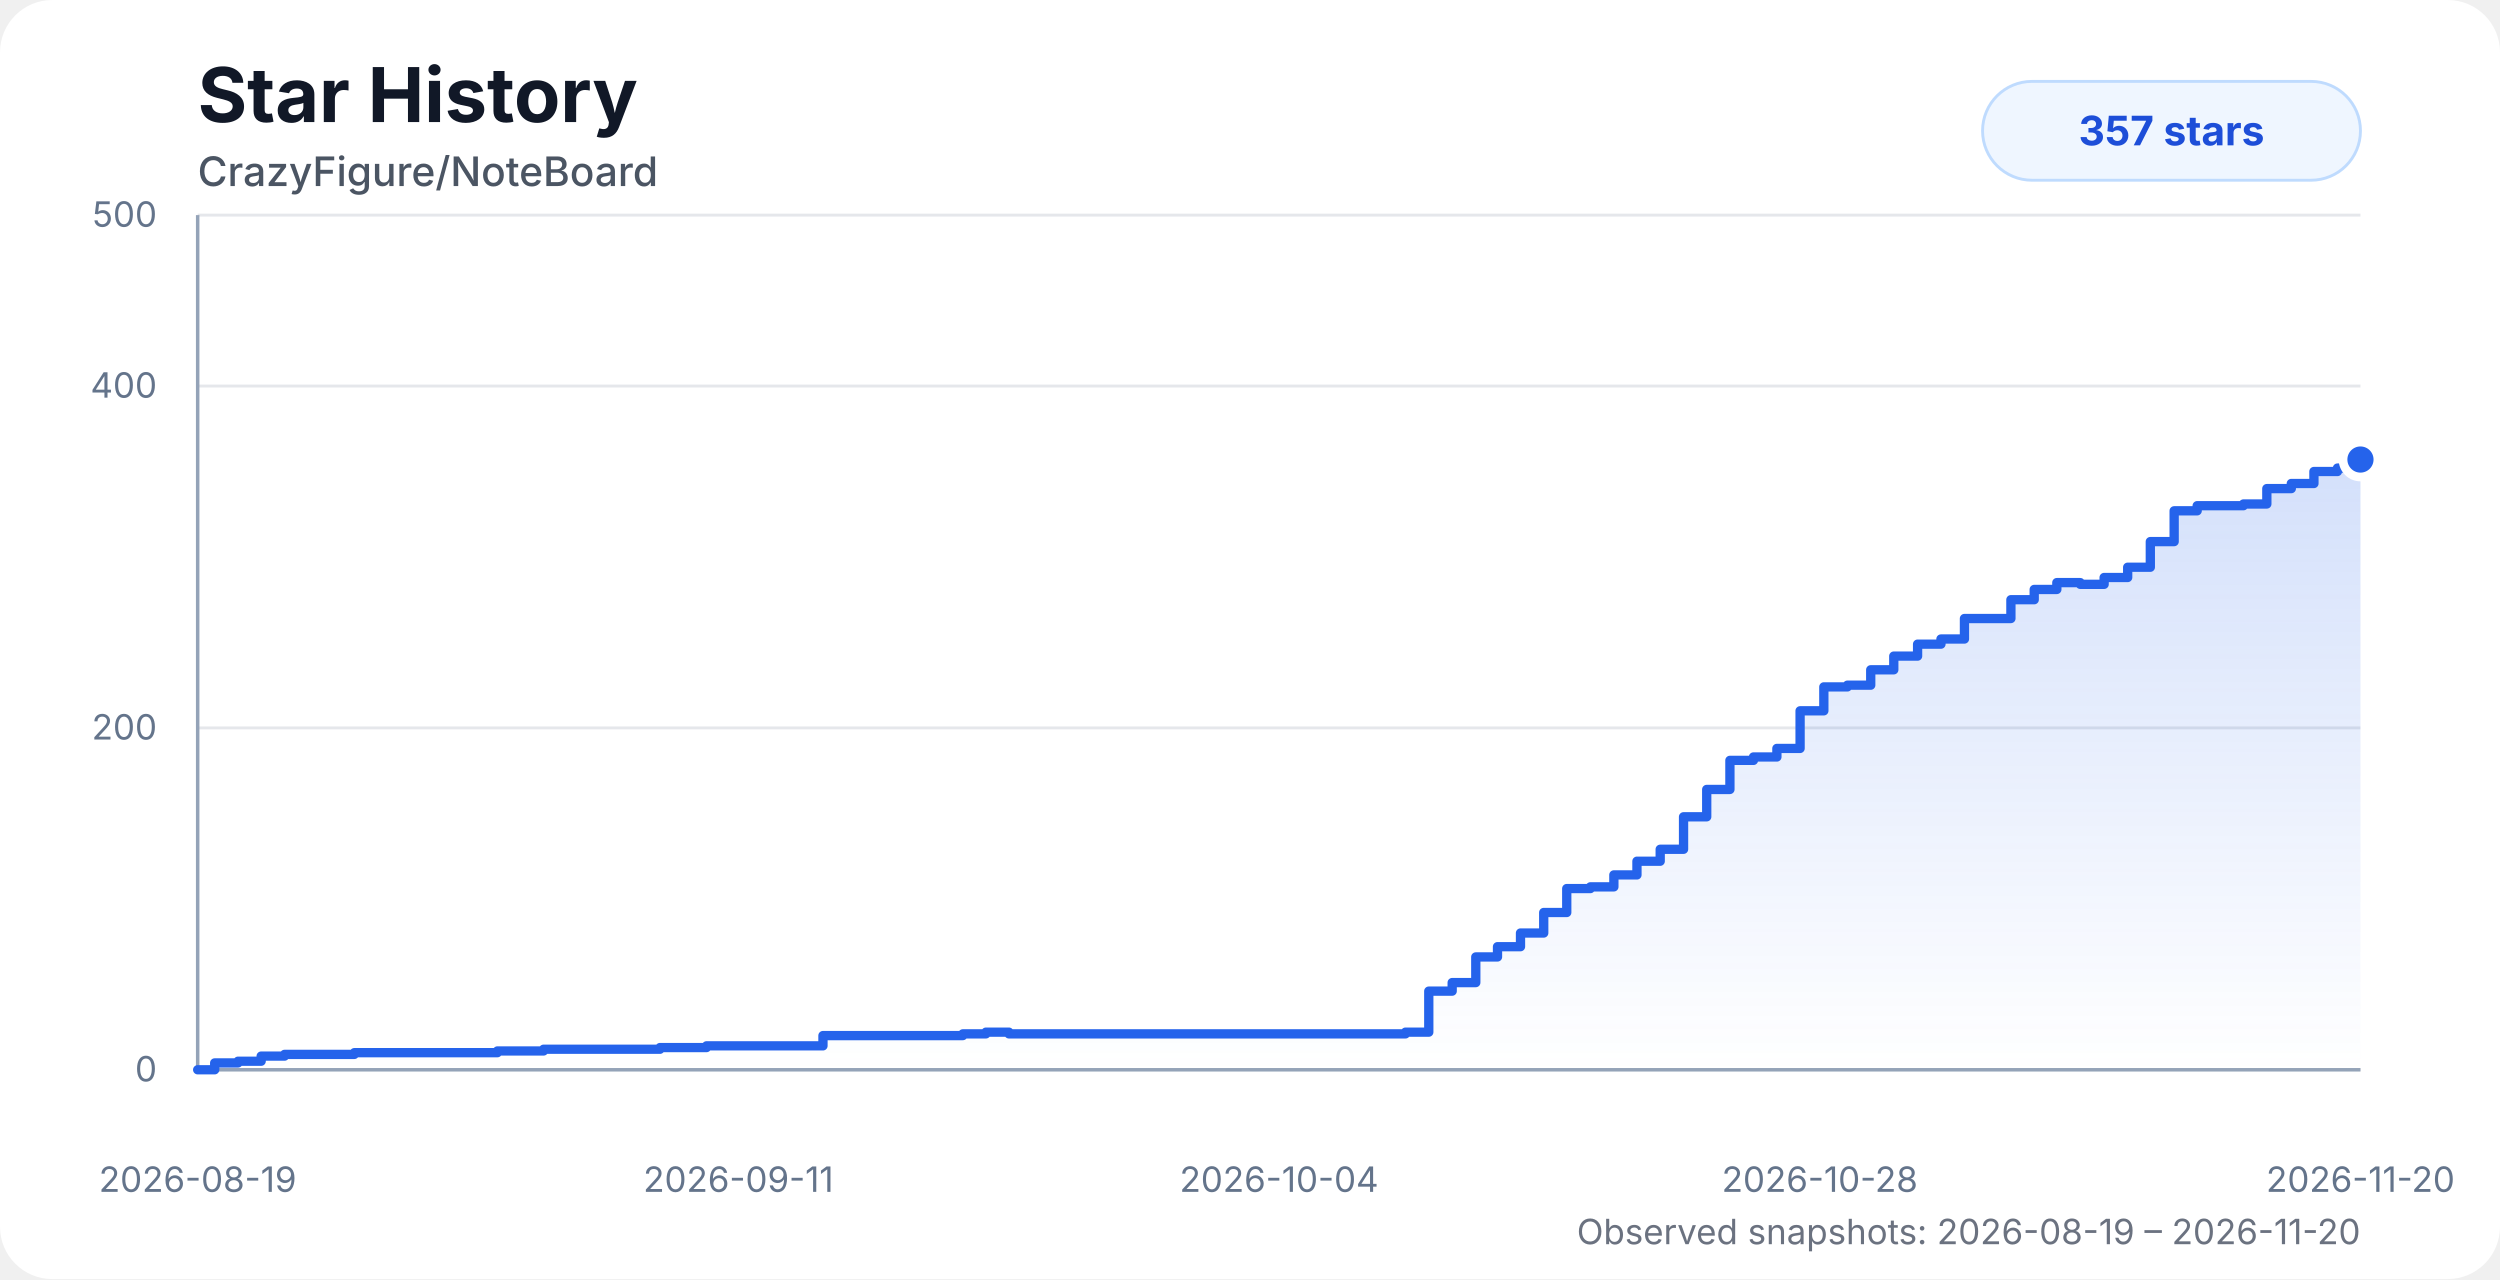
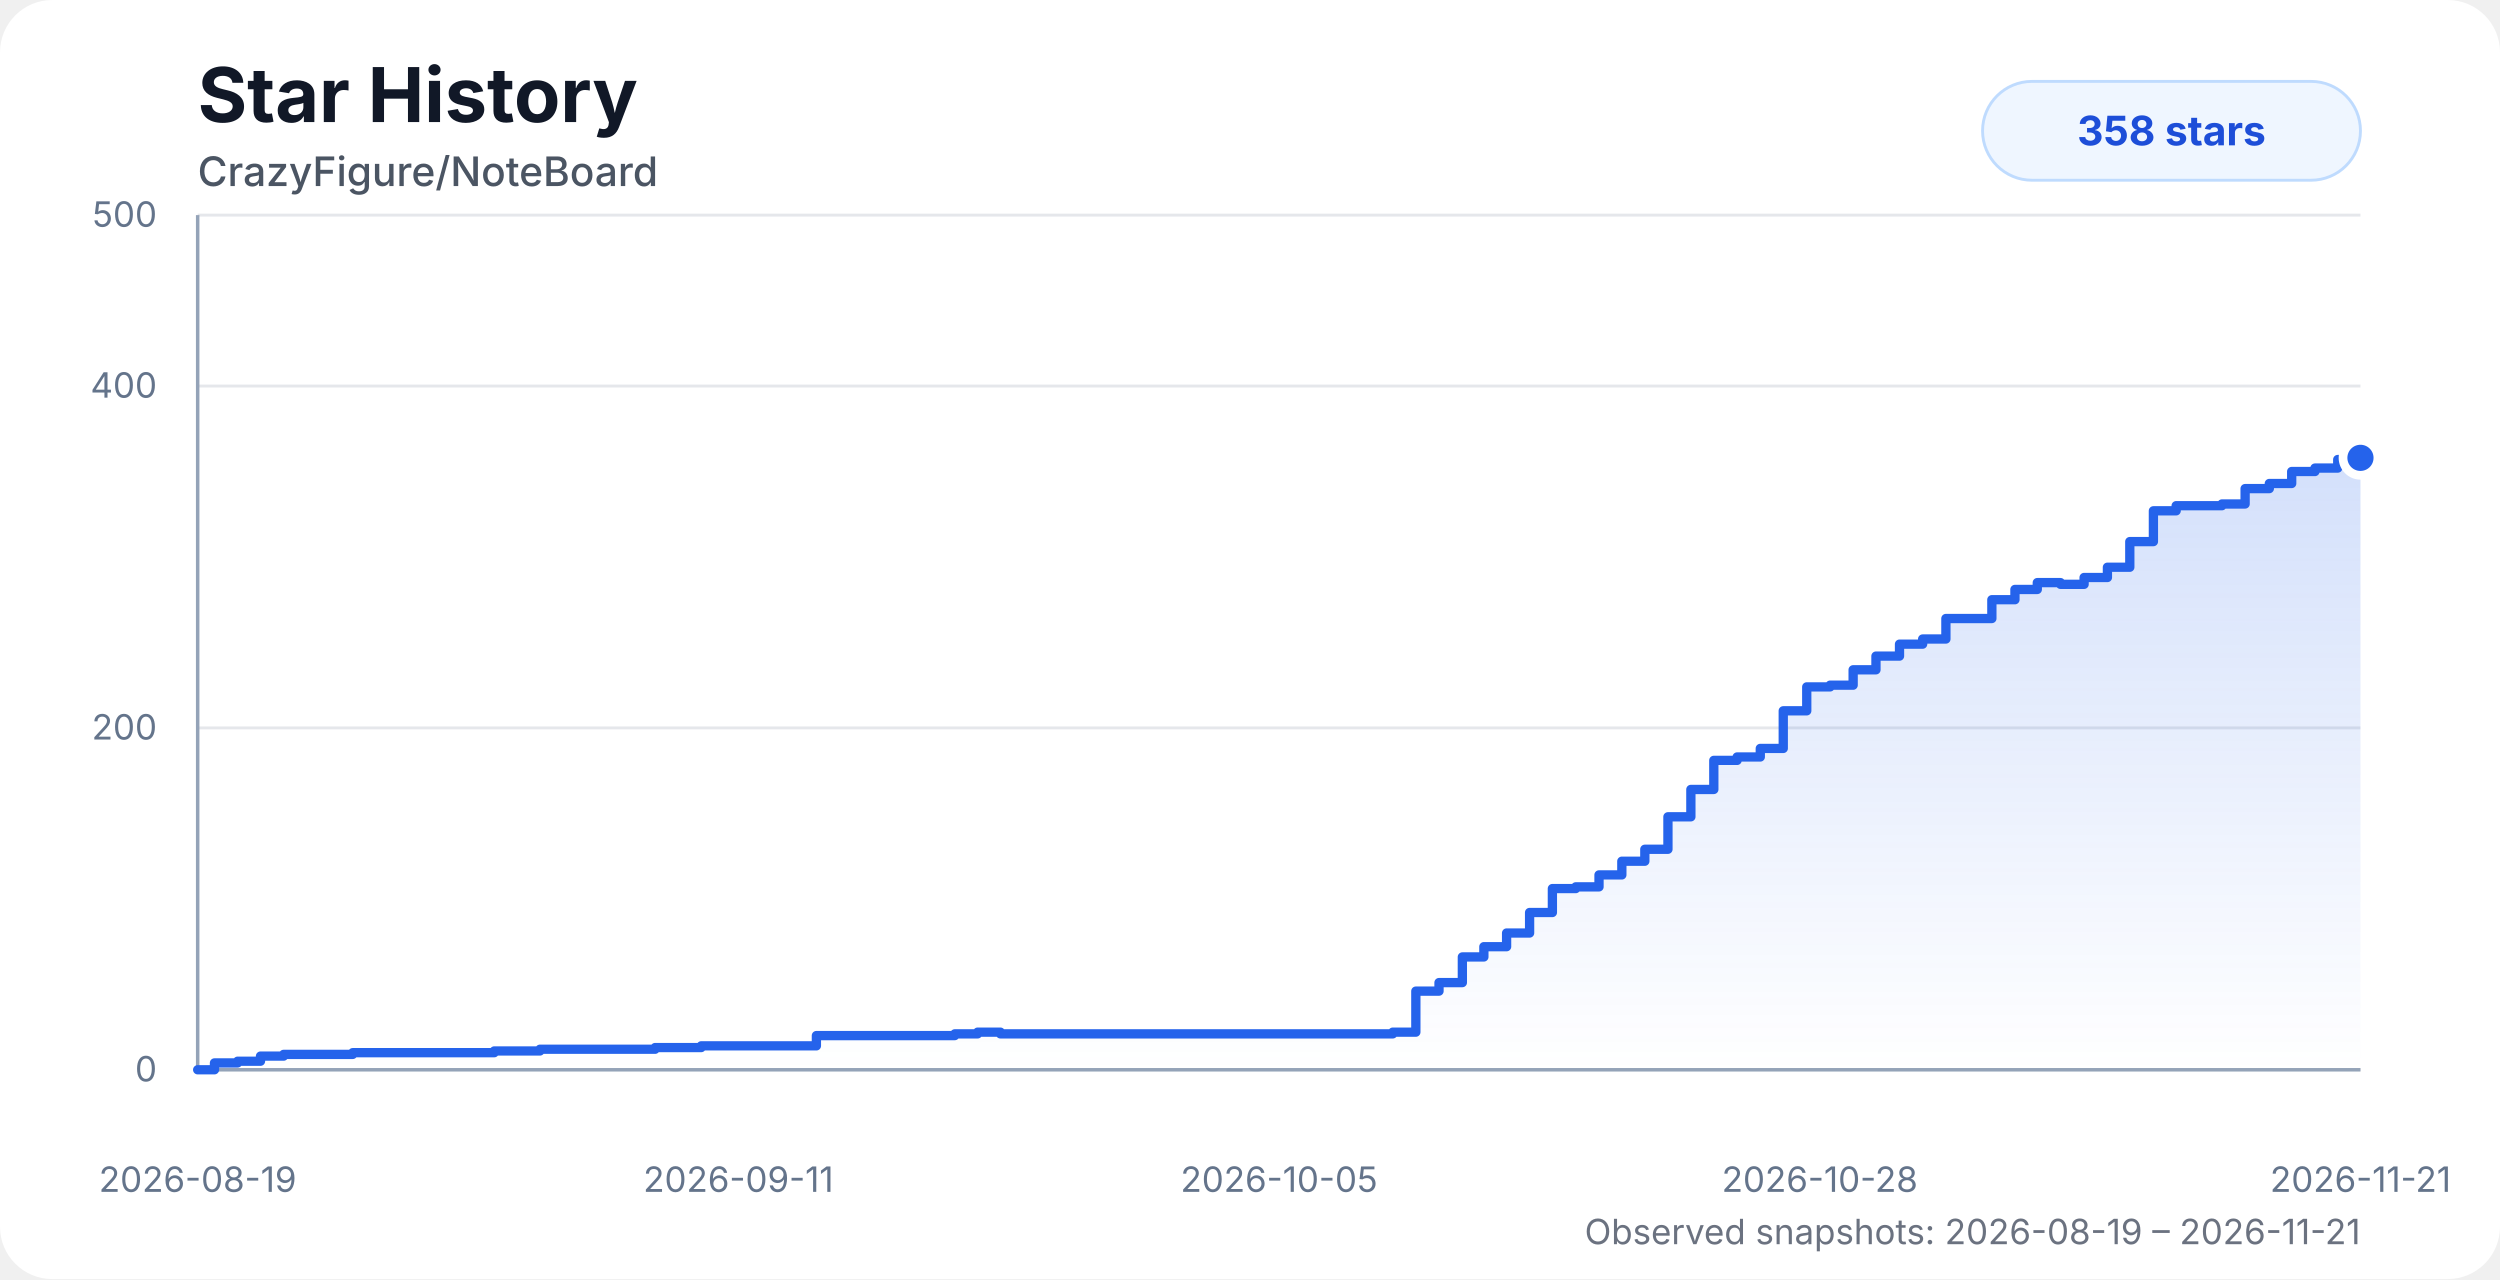
<svg xmlns="http://www.w3.org/2000/svg" width="860" height="440" viewBox="0 0 860 440" role="img" aria-labelledby="title desc">
  <style>
    .chart-bg { fill: #ffffff; }
    .title { fill: #111827; font: 700 26px system-ui, -apple-system, BlinkMacSystemFont, "Segoe UI", sans-serif; }
    .subtitle { fill: #4b5563; font: 500 14px system-ui, -apple-system, BlinkMacSystemFont, "Segoe UI", sans-serif; }
    .axis-label { fill: #64748b; font: 12px system-ui, -apple-system, BlinkMacSystemFont, "Segoe UI", sans-serif; }
    .grid { stroke: #e5e7eb; stroke-width: 1; }
    .axis { stroke: #94a3b8; stroke-width: 1.2; }
    .area { fill: url(#starGradient); opacity: 0.28; }
    .line { fill: none; stroke: #2563eb; stroke-width: 3.2; stroke-linecap: round; stroke-linejoin: round; }
    .dot { fill: #2563eb; stroke: #ffffff; stroke-width: 3; }
    .badge { fill: #eff6ff; stroke: #bfdbfe; }
    .badge-text { fill: #1d4ed8; font: 700 14px system-ui, -apple-system, BlinkMacSystemFont, "Segoe UI", sans-serif; }
    .status { fill: #6b7280; font: 12px system-ui, -apple-system, BlinkMacSystemFont, "Segoe UI", sans-serif; }
    @media (prefers-color-scheme: dark) {
      .chart-bg { fill: #0d1117; }
      .title { fill: #f8fafc; }
      .subtitle { fill: #cbd5e1; }
      .axis-label { fill: #94a3b8; }
      .grid { stroke: #1f2937; }
      .axis { stroke: #475569; }
      .dot { stroke: #0d1117; }
      .badge { fill: #172554; stroke: #1d4ed8; }
      .badge-text { fill: #bfdbfe; }
      .status { fill: #94a3b8; }
    }
  </style>
  <defs>
    <linearGradient id="starGradient" x1="0" x2="0" y1="0" y2="1">
      <stop offset="0%" stop-color="#2563eb" stop-opacity="0.72" />
      <stop offset="100%" stop-color="#2563eb" stop-opacity="0" />
    </linearGradient>
  </defs>
  <rect class="chart-bg" width="860" height="440" rx="18" />
  <text class="title" x="68" y="42">Star History</text>
  <text class="subtitle" x="68" y="64">CrazyFigure/NoteBoard</text>
  <g>
    <line class="grid" x1="68" y1="368" x2="812" y2="368" />
    <line class="grid" x1="68" y1="250.4" x2="812" y2="250.4" />
    <line class="grid" x1="68" y1="132.8" x2="812" y2="132.8" />
    <line class="grid" x1="68" y1="74" x2="812" y2="74" />
    <line class="axis" x1="68" y1="74" x2="68" y2="368" />
    <line class="axis" x1="68" y1="368" x2="812" y2="368" />
    <text class="axis-label" x="54" y="372" text-anchor="end">0</text>
    <text class="axis-label" x="54" y="254.4" text-anchor="end">200</text>
    <text class="axis-label" x="54" y="136.8" text-anchor="end">400</text>
    <text class="axis-label" x="54" y="78" text-anchor="end">500</text>
    <text class="axis-label" x="68" y="410" text-anchor="middle">2026-08-19</text>
    <text class="axis-label" x="254" y="410" text-anchor="middle">2026-09-11</text>
-     <text class="axis-label" x="440" y="410" text-anchor="middle">2026-10-04</text>
+     <text class="axis-label" x="440" y="410" text-anchor="middle">2026-10-05</text>
    <text class="axis-label" x="626" y="410" text-anchor="middle">2026-10-28</text>
-     <text class="axis-label" x="812" y="410" text-anchor="middle">2026-11-20</text>
+     <text class="axis-label" x="812" y="410" text-anchor="middle">2026-11-21</text>
  </g>
-   <path class="area" d="M 68 368 H 68 V 368 H 73.85 V 365.65 H 81.88 V 365.06 H 89.84 V 363.3 H 97.89 V 362.71 H 105.89 V 362.71 H 113.86 V 362.71 H 121.9 V 362.12 H 132.75 V 362.12 H 141.33 V 362.12 H 147.65 V 362.12 H 155.29 V 362.12 H 163.38 V 362.12 H 171.11 V 361.53 H 179 V 361.53 H 186.99 V 360.94 H 195.03 V 360.94 H 202.98 V 360.94 H 211.04 V 360.94 H 219.09 V 360.94 H 227.03 V 360.36 H 235.06 V 360.36 H 243.05 V 359.77 H 251.07 V 359.77 H 259 V 359.77 H 267.13 V 359.77 H 275.19 V 359.77 H 283.1 V 356.24 H 291.09 V 356.24 H 299.1 V 356.24 H 307.05 V 356.24 H 315.04 V 356.24 H 323.18 V 356.24 H 331.22 V 355.65 H 339.16 V 355.06 H 347.07 V 355.65 H 355.12 V 355.65 H 363.11 V 355.65 H 371.11 V 355.65 H 379.26 V 355.65 H 387.4 V 355.65 H 395.39 V 355.65 H 403.33 V 355.65 H 411.47 V 355.65 H 419.41 V 355.65 H 427.26 V 355.65 H 435.39 V 355.65 H 443.45 V 355.65 H 451.6 V 355.65 H 459.49 V 355.65 H 467.57 V 355.65 H 475.56 V 355.65 H 483.49 V 355.06 H 491.5 V 340.95 H 499.55 V 338.01 H 507.67 V 329.19 H 515.14 V 325.66 H 523.05 V 320.96 H 531.04 V 313.9 H 538.96 V 305.67 H 547.09 V 305.08 H 555.17 V 300.97 H 563.11 V 296.26 H 571.11 V 292.15 H 579.14 V 280.98 H 587.11 V 271.57 H 595.09 V 261.57 H 603.19 V 260.4 H 611.25 V 257.46 H 619.23 V 244.52 H 627.4 V 236.29 H 635.51 V 235.7 H 643.53 V 230.41 H 651.46 V 225.7 H 659.65 V 221.59 H 667.69 V 219.82 H 675.77 V 212.77 H 683.63 V 212.77 H 691.75 V 206.3 H 699.77 V 202.77 H 707.55 V 200.42 H 715.61 V 201.01 H 723.82 V 198.66 H 731.92 V 195.13 H 739.71 V 186.31 H 747.91 V 175.72 H 755.83 V 173.96 H 763.66 V 173.96 H 771.75 V 173.37 H 779.79 V 168.08 H 788.21 V 166.32 H 795.99 V 162.2 H 804.08 V 161.02 H 812 V 158.08 L 812 368 L 68 368 Z" />
-   <path class="line" d="M 68 368 H 68 V 368 H 73.85 V 365.65 H 81.88 V 365.06 H 89.84 V 363.3 H 97.89 V 362.71 H 105.89 V 362.71 H 113.86 V 362.71 H 121.9 V 362.12 H 132.75 V 362.12 H 141.33 V 362.12 H 147.65 V 362.12 H 155.29 V 362.12 H 163.38 V 362.12 H 171.11 V 361.53 H 179 V 361.53 H 186.99 V 360.94 H 195.03 V 360.94 H 202.98 V 360.94 H 211.04 V 360.94 H 219.09 V 360.94 H 227.03 V 360.36 H 235.06 V 360.36 H 243.05 V 359.77 H 251.07 V 359.77 H 259 V 359.77 H 267.13 V 359.77 H 275.19 V 359.77 H 283.1 V 356.24 H 291.09 V 356.24 H 299.1 V 356.24 H 307.05 V 356.24 H 315.04 V 356.24 H 323.18 V 356.24 H 331.22 V 355.65 H 339.16 V 355.06 H 347.07 V 355.65 H 355.12 V 355.65 H 363.11 V 355.65 H 371.11 V 355.65 H 379.26 V 355.65 H 387.4 V 355.65 H 395.39 V 355.65 H 403.33 V 355.65 H 411.47 V 355.65 H 419.41 V 355.65 H 427.26 V 355.65 H 435.39 V 355.65 H 443.45 V 355.65 H 451.6 V 355.65 H 459.49 V 355.65 H 467.57 V 355.65 H 475.56 V 355.65 H 483.49 V 355.06 H 491.5 V 340.95 H 499.55 V 338.01 H 507.67 V 329.19 H 515.14 V 325.66 H 523.05 V 320.96 H 531.04 V 313.9 H 538.96 V 305.67 H 547.09 V 305.08 H 555.17 V 300.97 H 563.11 V 296.26 H 571.11 V 292.15 H 579.14 V 280.98 H 587.11 V 271.57 H 595.09 V 261.57 H 603.19 V 260.4 H 611.25 V 257.46 H 619.23 V 244.52 H 627.4 V 236.29 H 635.51 V 235.7 H 643.53 V 230.41 H 651.46 V 225.7 H 659.65 V 221.59 H 667.69 V 219.82 H 675.77 V 212.77 H 683.63 V 212.77 H 691.75 V 206.3 H 699.77 V 202.77 H 707.55 V 200.42 H 715.61 V 201.01 H 723.82 V 198.66 H 731.92 V 195.13 H 739.71 V 186.31 H 747.91 V 175.72 H 755.83 V 173.96 H 763.66 V 173.96 H 771.75 V 173.37 H 779.79 V 168.08 H 788.21 V 166.32 H 795.99 V 162.2 H 804.08 V 161.02 H 812 V 158.08" />
-   <circle class="dot" cx="812" cy="158.08" r="6" />
+   <path class="area" d="M 68 368 H 68 V 368 H 73.78 V 365.65 H 81.74 V 365.06 H 89.61 V 363.3 H 97.57 V 362.71 H 105.49 V 362.71 H 113.37 V 362.71 H 121.34 V 362.12 H 132.07 V 362.12 H 140.56 V 362.12 H 146.81 V 362.12 H 154.37 V 362.12 H 162.38 V 362.12 H 170.03 V 361.53 H 177.83 V 361.53 H 185.74 V 360.94 H 193.7 V 360.94 H 201.56 V 360.94 H 209.54 V 360.94 H 217.5 V 360.94 H 225.36 V 360.36 H 233.3 V 360.36 H 241.22 V 359.77 H 249.15 V 359.77 H 257 V 359.77 H 265.04 V 359.77 H 273.01 V 359.77 H 280.84 V 356.24 H 288.75 V 356.24 H 296.68 V 356.24 H 304.54 V 356.24 H 312.45 V 356.24 H 320.5 V 356.24 H 328.45 V 355.65 H 336.31 V 355.06 H 344.14 V 355.65 H 352.11 V 355.65 H 360.01 V 355.65 H 367.92 V 355.65 H 375.99 V 355.65 H 384.04 V 355.65 H 391.95 V 355.65 H 399.81 V 355.65 H 407.86 V 355.65 H 415.72 V 355.65 H 423.49 V 355.65 H 431.53 V 355.65 H 439.51 V 355.65 H 447.57 V 355.65 H 455.38 V 355.65 H 463.37 V 355.65 H 471.27 V 355.65 H 479.12 V 355.06 H 487.05 V 340.95 H 495.02 V 338.01 H 503.05 V 329.19 H 510.45 V 325.66 H 518.27 V 320.96 H 526.18 V 313.9 H 534.02 V 305.67 H 542.06 V 305.08 H 550.06 V 300.97 H 557.91 V 296.26 H 565.82 V 292.15 H 573.77 V 280.98 H 581.66 V 271.57 H 589.55 V 261.57 H 597.57 V 260.4 H 605.54 V 257.46 H 613.44 V 244.52 H 621.52 V 236.29 H 629.55 V 235.7 H 637.48 V 230.41 H 645.33 V 225.7 H 653.43 V 221.59 H 661.39 V 219.82 H 669.39 V 212.77 H 677.16 V 212.77 H 685.2 V 206.3 H 693.14 V 202.77 H 700.83 V 200.42 H 708.81 V 201.01 H 716.93 V 198.66 H 724.95 V 195.13 H 732.65 V 186.31 H 740.77 V 175.72 H 748.6 V 173.96 H 756.35 V 173.96 H 764.35 V 173.37 H 772.32 V 168.08 H 780.65 V 166.32 H 788.34 V 162.2 H 796.34 V 161.02 H 804.18 V 158.08 H 812 V 157.5 L 812 368 L 68 368 Z" />
+   <path class="line" d="M 68 368 H 68 V 368 H 73.78 V 365.65 H 81.74 V 365.06 H 89.61 V 363.3 H 97.57 V 362.71 H 105.49 V 362.71 H 113.37 V 362.71 H 121.34 V 362.12 H 132.07 V 362.12 H 140.56 V 362.12 H 146.81 V 362.12 H 154.37 V 362.12 H 162.38 V 362.12 H 170.03 V 361.53 H 177.83 V 361.53 H 185.74 V 360.94 H 193.7 V 360.94 H 201.56 V 360.94 H 209.54 V 360.94 H 217.5 V 360.94 H 225.36 V 360.36 H 233.3 V 360.36 H 241.22 V 359.77 H 249.15 V 359.77 H 257 V 359.77 H 265.04 V 359.77 H 273.01 V 359.77 H 280.84 V 356.24 H 288.75 V 356.24 H 296.68 V 356.24 H 304.54 V 356.24 H 312.45 V 356.24 H 320.5 V 356.24 H 328.45 V 355.65 H 336.31 V 355.06 H 344.14 V 355.65 H 352.11 V 355.65 H 360.01 V 355.65 H 367.92 V 355.65 H 375.99 V 355.65 H 384.04 V 355.65 H 391.95 V 355.65 H 399.81 V 355.65 H 407.86 V 355.65 H 415.72 V 355.65 H 423.49 V 355.65 H 431.53 V 355.65 H 439.51 V 355.65 H 447.57 V 355.65 H 455.38 V 355.65 H 463.37 V 355.65 H 471.27 V 355.65 H 479.12 V 355.06 H 487.05 V 340.95 H 495.02 V 338.01 H 503.05 V 329.19 H 510.45 V 325.66 H 518.27 V 320.96 H 526.18 V 313.9 H 534.02 V 305.67 H 542.06 V 305.08 H 550.06 V 300.97 H 557.91 V 296.26 H 565.82 V 292.15 H 573.77 V 280.98 H 581.66 V 271.57 H 589.55 V 261.57 H 597.57 V 260.4 H 605.54 V 257.46 H 613.44 V 244.52 H 621.52 V 236.29 H 629.55 V 235.7 H 637.48 V 230.41 H 645.33 V 225.7 H 653.43 V 221.59 H 661.39 V 219.82 H 669.39 V 212.77 H 677.16 V 212.77 H 685.2 V 206.3 H 693.14 V 202.77 H 700.83 V 200.42 H 708.81 V 201.01 H 716.93 V 198.66 H 724.95 V 195.13 H 732.65 V 186.31 H 740.77 V 175.72 H 748.6 V 173.96 H 756.35 V 173.96 H 764.35 V 173.37 H 772.32 V 168.08 H 780.65 V 166.32 H 788.34 V 162.2 H 796.34 V 161.02 H 804.18 V 158.08 H 812 V 157.5" />
+   <circle class="dot" cx="812" cy="157.5" r="6" />
  <rect class="badge" x="682" y="28" width="130" height="34" rx="17" />
-   <text class="badge-text" x="747" y="50" text-anchor="middle">357 stars</text>
-   <text class="status" x="812" y="428" text-anchor="end">Observed snapshots: 2026-08-19 – 2026-11-20</text>
+   <text class="badge-text" x="747" y="50" text-anchor="middle">358 stars</text>
+   <text class="status" x="812" y="428" text-anchor="end">Observed snapshots: 2026-08-19 – 2026-11-21</text>
</svg>
